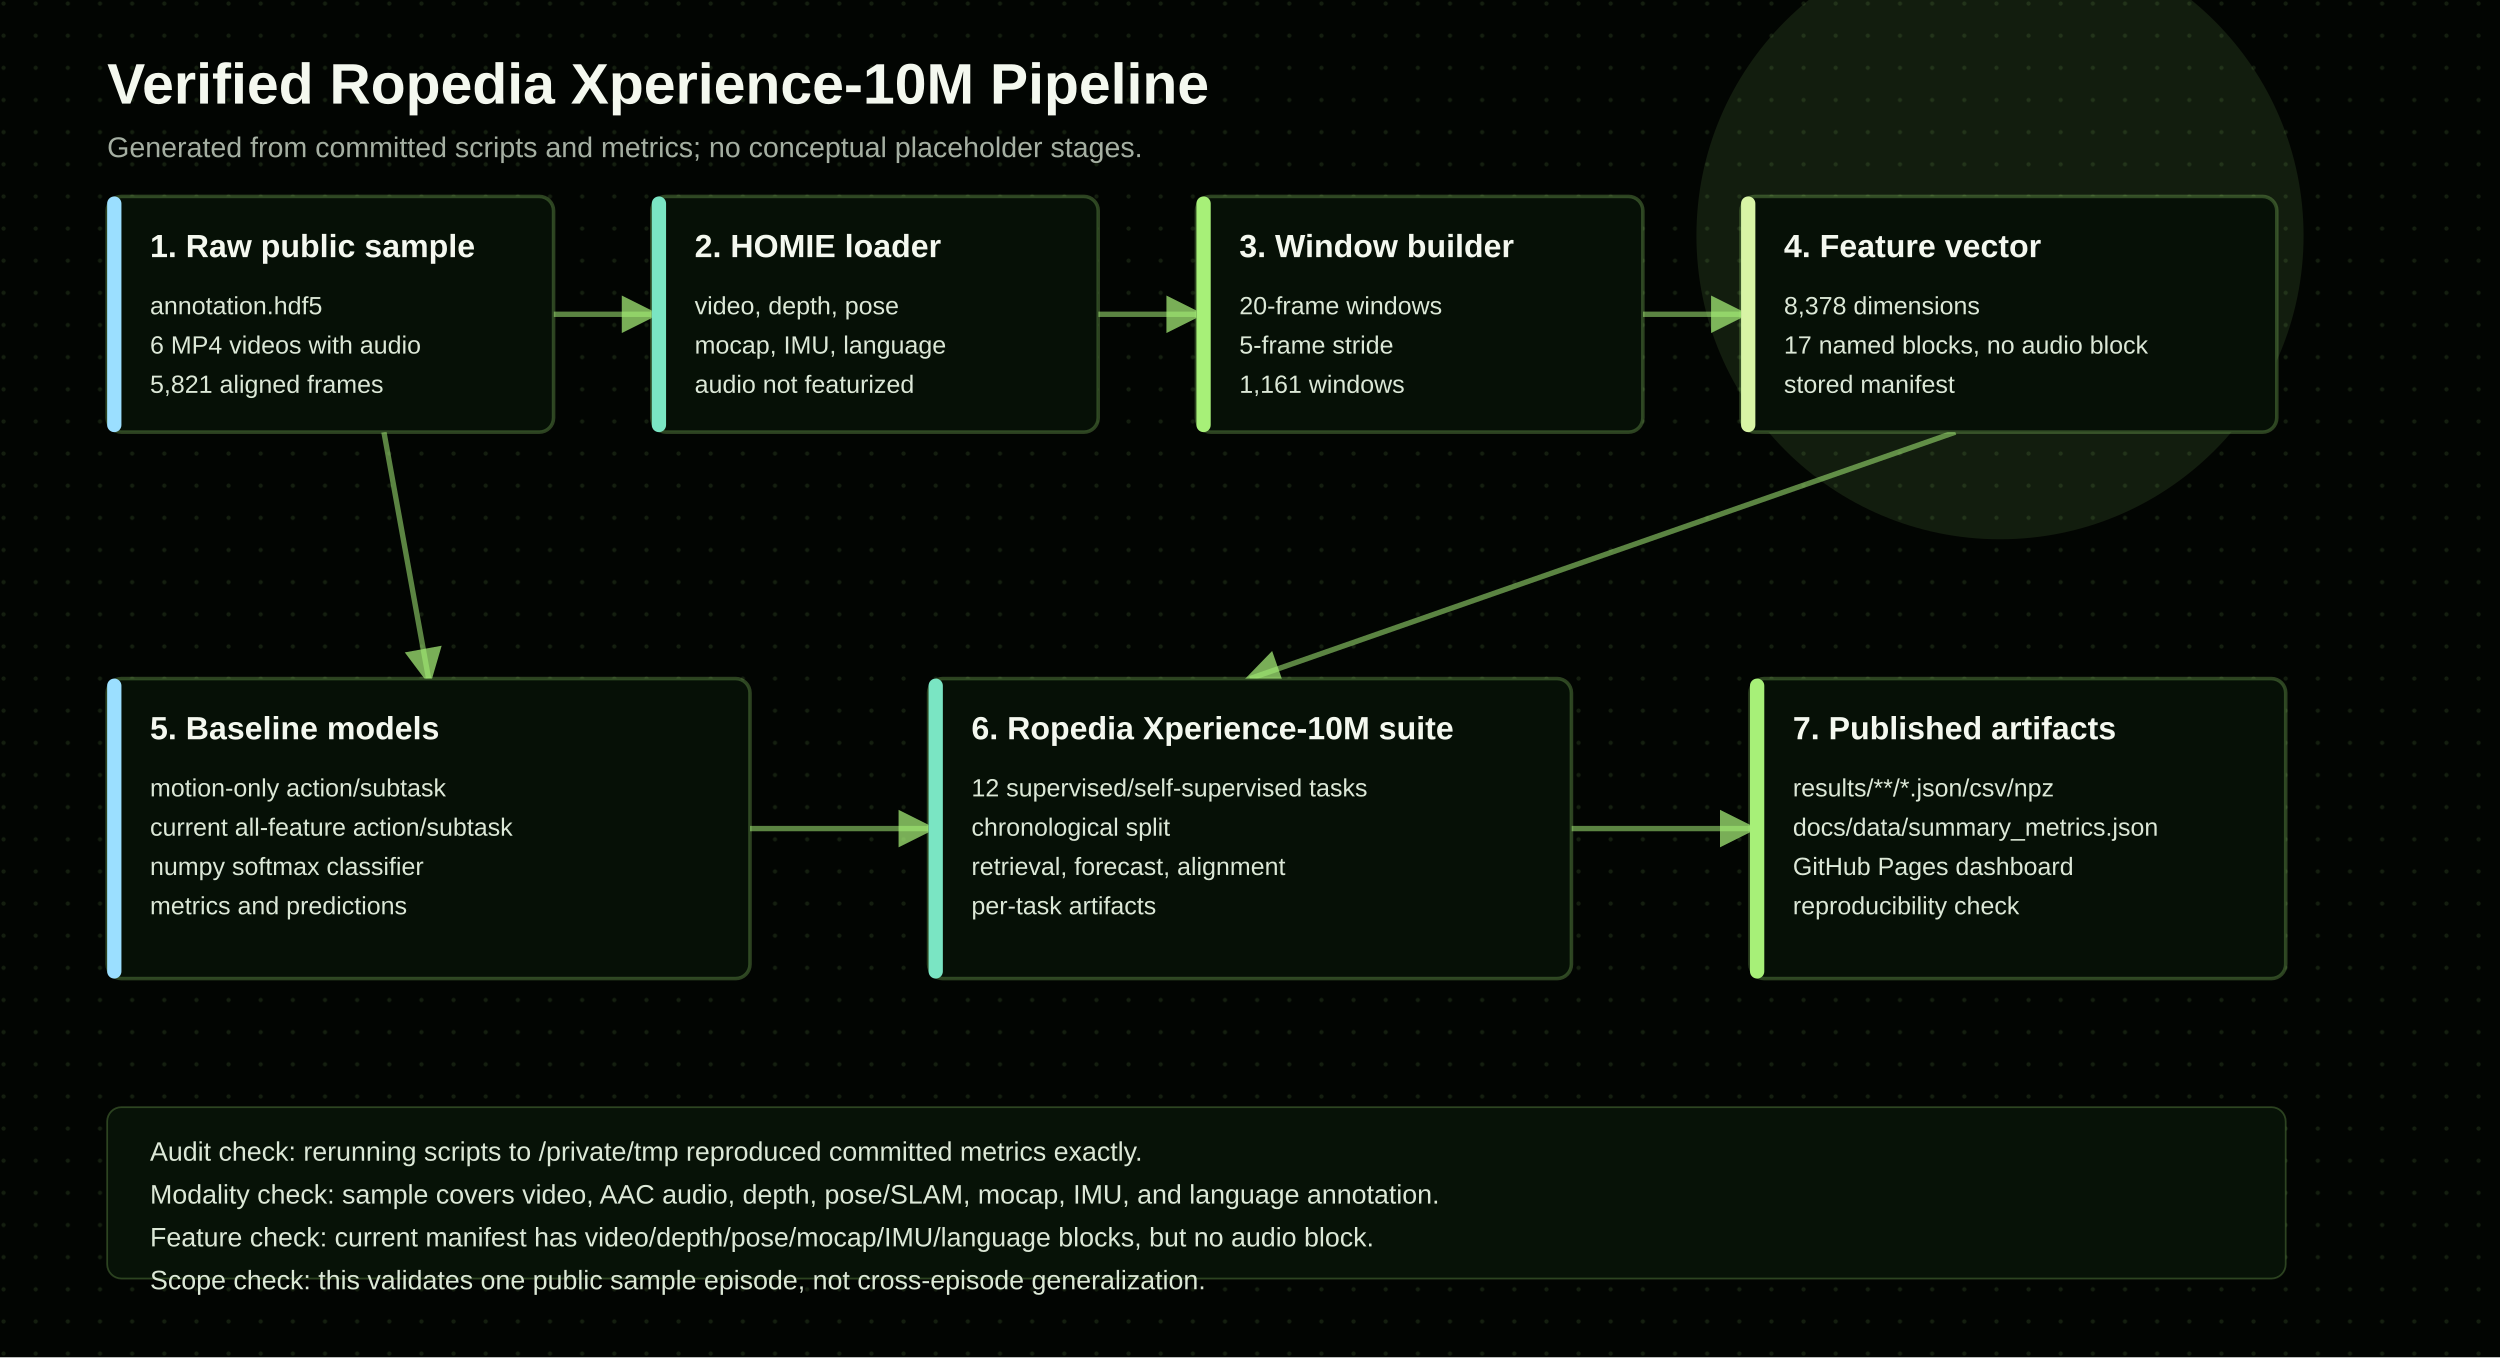
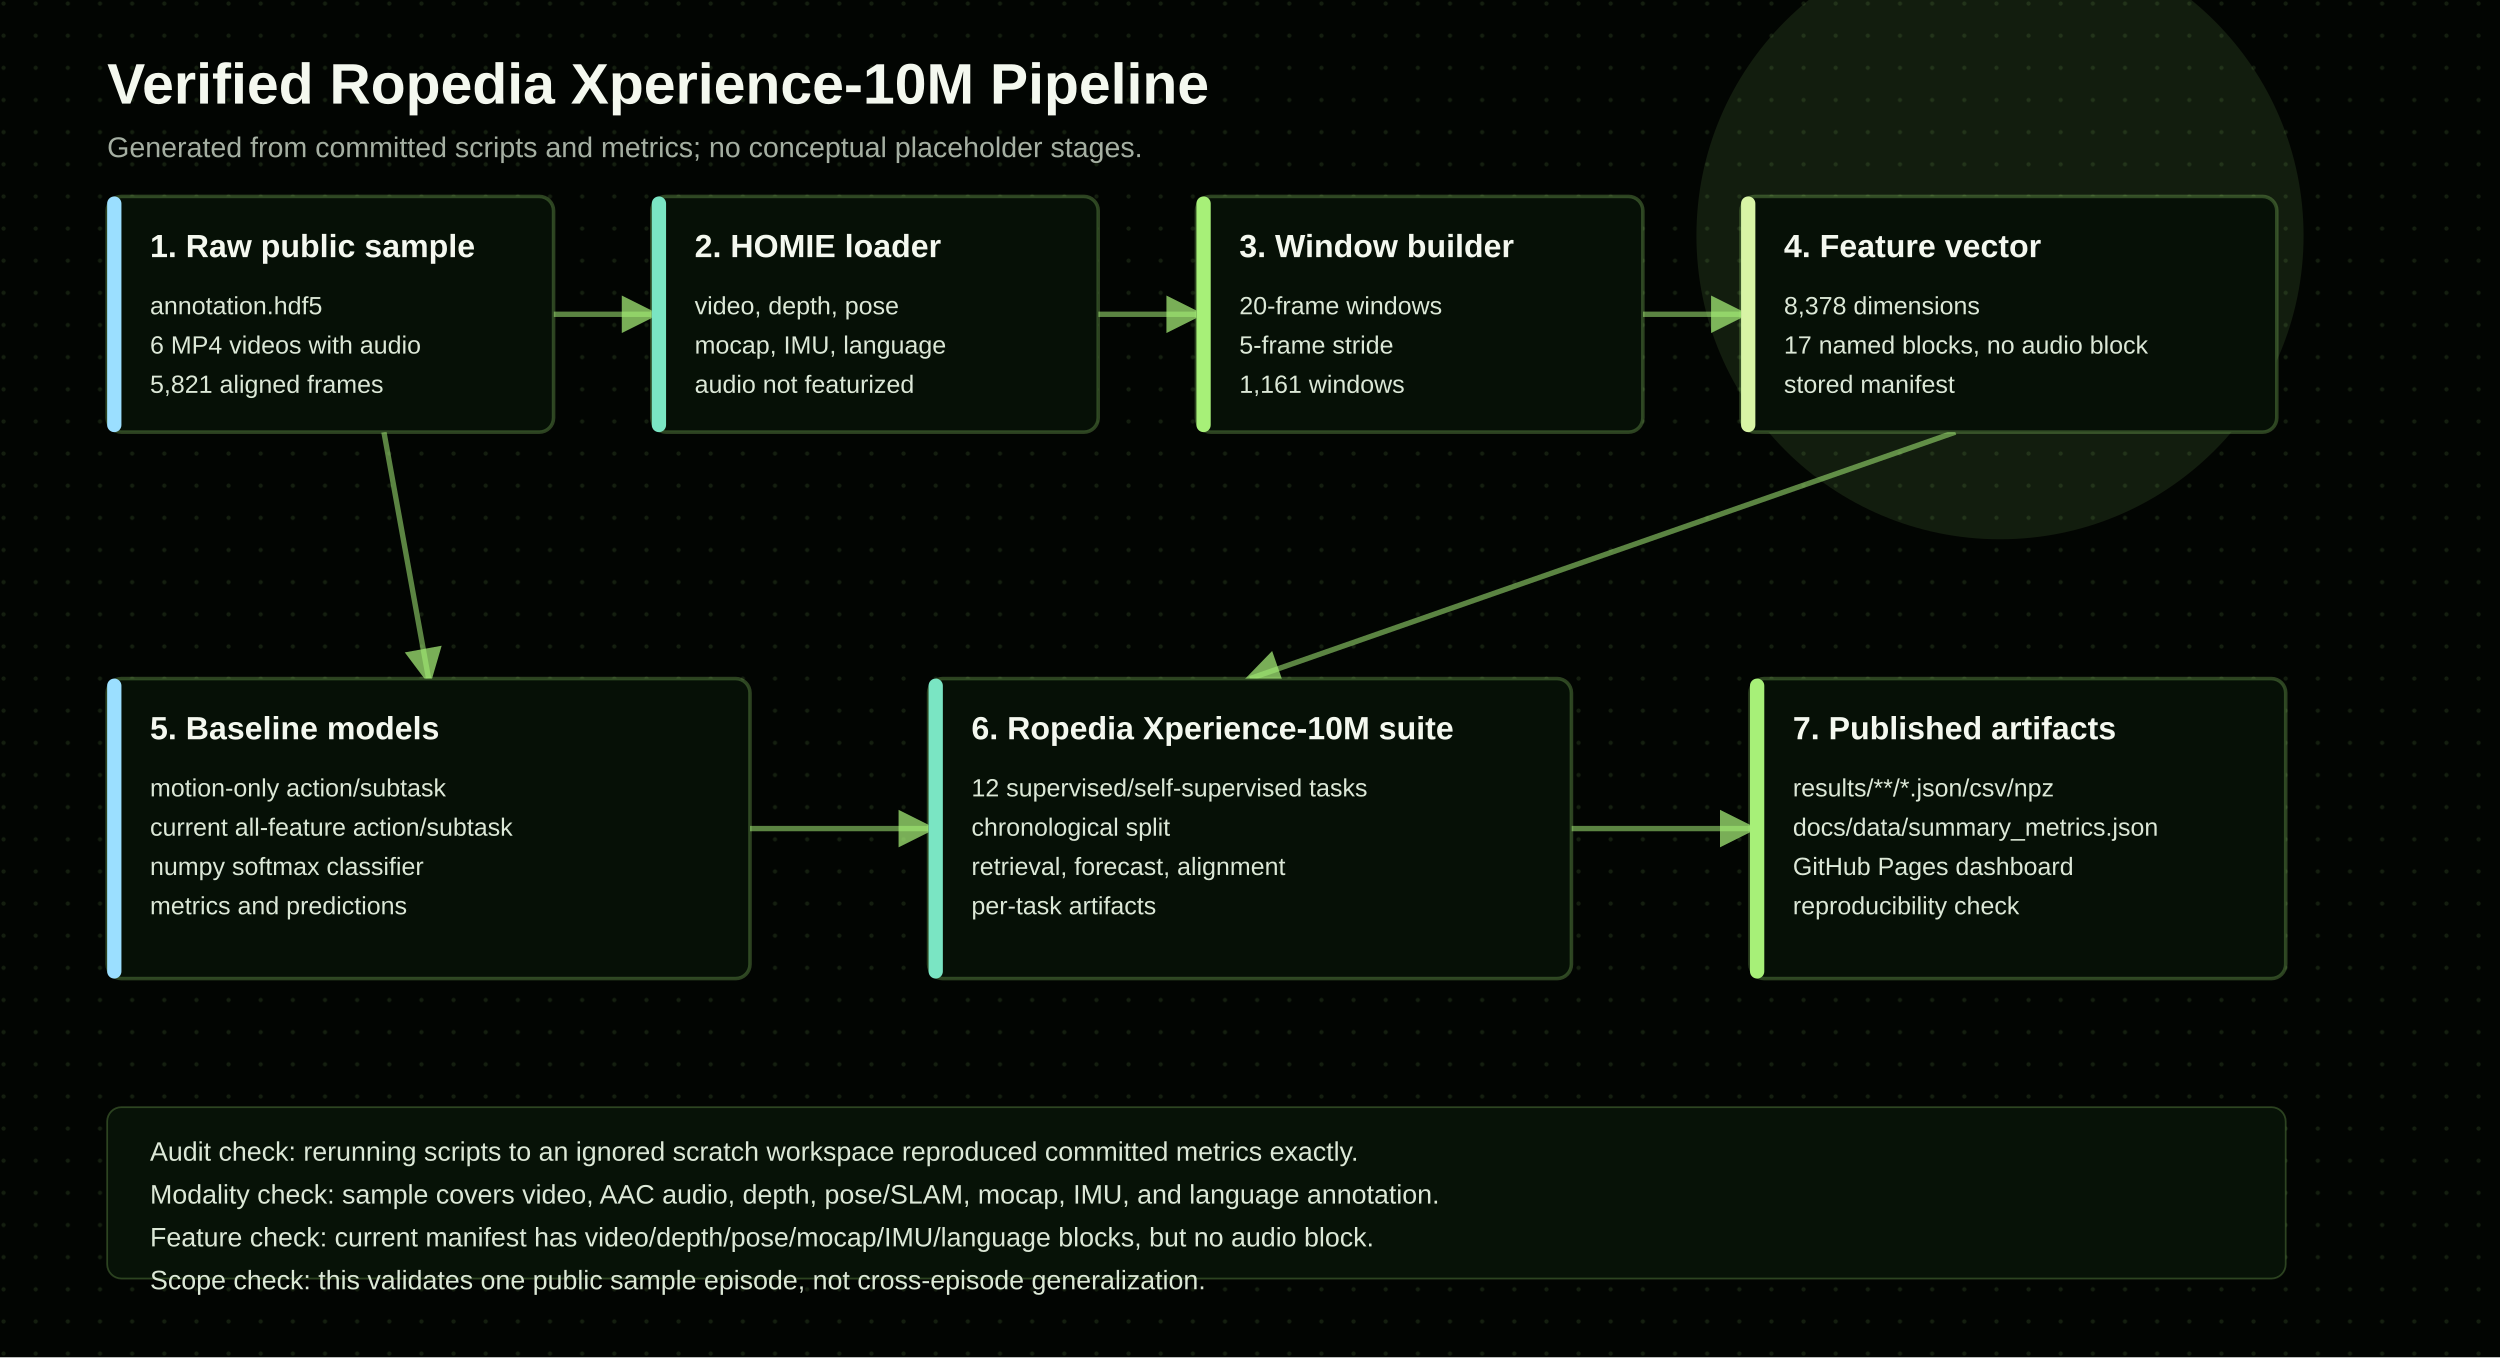
<svg xmlns="http://www.w3.org/2000/svg" width="1400" height="760" viewBox="0 0 1400 760">
  <defs>
    <pattern id="dotgrid" width="18" height="18" patternUnits="userSpaceOnUse">
      <circle cx="2" cy="2" r="1.2" fill="#a7f078" opacity="0.20" />
    </pattern>
    <marker id="arrow" viewBox="0 0 10 10" refX="8" refY="5" markerWidth="7" markerHeight="7" orient="auto-start-reverse">
      <path d="M 0 0 L 10 5 L 0 10 z" fill="#a7f078" fill-opacity="0.72" />
    </marker>
  </defs>
  <rect width="100%" height="100%" fill="#020502" />
  <rect x="0" y="0" width="1400" height="760" fill="#020502" />
  <rect x="0" y="0" width="1400" height="760" fill="url(#dotgrid)" opacity="0.55" />
  <circle cx="1120" cy="132" r="170" fill="#a7f078" opacity="0.10" />
  <text x="60" y="58" font-family="Inter Tight, Arial, sans-serif" font-size="32" font-weight="800" fill="#f4f8ef">Verified Ropedia Xperience-10M Pipeline</text>
  <text x="60" y="88" font-family="Space Grotesk, Arial, sans-serif" font-size="16" fill="#a5afa2">Generated from committed scripts and metrics; no conceptual placeholder stages.</text>
  <line x1="310" y1="176" x2="365" y2="176" stroke="#a7f078" stroke-opacity="0.54" stroke-width="3" marker-end="url(#arrow)" />
  <line x1="615" y1="176" x2="670" y2="176" stroke="#a7f078" stroke-opacity="0.54" stroke-width="3" marker-end="url(#arrow)" />
  <line x1="920" y1="176" x2="975" y2="176" stroke="#a7f078" stroke-opacity="0.54" stroke-width="3" marker-end="url(#arrow)" />
  <line x1="215" y1="242" x2="240" y2="380" stroke="#a7f078" stroke-opacity="0.54" stroke-width="3" marker-end="url(#arrow)" />
  <line x1="1095" y1="242" x2="700" y2="380" stroke="#a7f078" stroke-opacity="0.54" stroke-width="3" marker-end="url(#arrow)" />
  <line x1="420" y1="464" x2="520" y2="464" stroke="#a7f078" stroke-opacity="0.54" stroke-width="3" marker-end="url(#arrow)" />
  <line x1="880" y1="464" x2="980" y2="464" stroke="#a7f078" stroke-opacity="0.54" stroke-width="3" marker-end="url(#arrow)" />
  <rect x="60" y="110" width="250" height="132" rx="8" fill="#061006" stroke="#a7f078" stroke-opacity="0.26" stroke-width="2" />
  <rect x="60" y="110" width="8" height="132" rx="4" fill="#9bdfff" />
  <text x="84" y="144" font-family="Inter Tight, Arial, sans-serif" font-size="18" font-weight="800" fill="#f4f8ef">1. Raw public sample</text>
  <text x="84" y="176" font-family="Space Grotesk, Arial, sans-serif" font-size="14" fill="#dce8d7">annotation.hdf5</text>
  <text x="84" y="198" font-family="Space Grotesk, Arial, sans-serif" font-size="14" fill="#dce8d7">6 MP4 videos with audio</text>
  <text x="84" y="220" font-family="Space Grotesk, Arial, sans-serif" font-size="14" fill="#dce8d7">5,821 aligned frames</text>
  <rect x="365" y="110" width="250" height="132" rx="8" fill="#061006" stroke="#a7f078" stroke-opacity="0.26" stroke-width="2" />
  <rect x="365" y="110" width="8" height="132" rx="4" fill="#7ae5c3" />
  <text x="389" y="144" font-family="Inter Tight, Arial, sans-serif" font-size="18" font-weight="800" fill="#f4f8ef">2. HOMIE loader</text>
  <text x="389" y="176" font-family="Space Grotesk, Arial, sans-serif" font-size="14" fill="#dce8d7">video, depth, pose</text>
  <text x="389" y="198" font-family="Space Grotesk, Arial, sans-serif" font-size="14" fill="#dce8d7">mocap, IMU, language</text>
  <text x="389" y="220" font-family="Space Grotesk, Arial, sans-serif" font-size="14" fill="#dce8d7">audio not featurized</text>
  <rect x="670" y="110" width="250" height="132" rx="8" fill="#061006" stroke="#a7f078" stroke-opacity="0.26" stroke-width="2" />
  <rect x="670" y="110" width="8" height="132" rx="4" fill="#a7f078" />
  <text x="694" y="144" font-family="Inter Tight, Arial, sans-serif" font-size="18" font-weight="800" fill="#f4f8ef">3. Window builder</text>
  <text x="694" y="176" font-family="Space Grotesk, Arial, sans-serif" font-size="14" fill="#dce8d7">20-frame windows</text>
  <text x="694" y="198" font-family="Space Grotesk, Arial, sans-serif" font-size="14" fill="#dce8d7">5-frame stride</text>
  <text x="694" y="220" font-family="Space Grotesk, Arial, sans-serif" font-size="14" fill="#dce8d7">1,161 windows</text>
  <rect x="975" y="110" width="300" height="132" rx="8" fill="#061006" stroke="#a7f078" stroke-opacity="0.26" stroke-width="2" />
  <rect x="975" y="110" width="8" height="132" rx="4" fill="#d8f4a5" />
  <text x="999" y="144" font-family="Inter Tight, Arial, sans-serif" font-size="18" font-weight="800" fill="#f4f8ef">4. Feature vector</text>
  <text x="999" y="176" font-family="Space Grotesk, Arial, sans-serif" font-size="14" fill="#dce8d7">8,378 dimensions</text>
  <text x="999" y="198" font-family="Space Grotesk, Arial, sans-serif" font-size="14" fill="#dce8d7">17 named blocks, no audio block</text>
  <text x="999" y="220" font-family="Space Grotesk, Arial, sans-serif" font-size="14" fill="#dce8d7">stored manifest</text>
  <rect x="60" y="380" width="360" height="168" rx="8" fill="#061006" stroke="#a7f078" stroke-opacity="0.26" stroke-width="2" />
  <rect x="60" y="380" width="8" height="168" rx="4" fill="#9bdfff" />
  <text x="84" y="414" font-family="Inter Tight, Arial, sans-serif" font-size="18" font-weight="800" fill="#f4f8ef">5. Baseline models</text>
  <text x="84" y="446" font-family="Space Grotesk, Arial, sans-serif" font-size="14" fill="#dce8d7">motion-only action/subtask</text>
  <text x="84" y="468" font-family="Space Grotesk, Arial, sans-serif" font-size="14" fill="#dce8d7">current all-feature action/subtask</text>
  <text x="84" y="490" font-family="Space Grotesk, Arial, sans-serif" font-size="14" fill="#dce8d7">numpy softmax classifier</text>
  <text x="84" y="512" font-family="Space Grotesk, Arial, sans-serif" font-size="14" fill="#dce8d7">metrics and predictions</text>
  <rect x="520" y="380" width="360" height="168" rx="8" fill="#061006" stroke="#a7f078" stroke-opacity="0.26" stroke-width="2" />
  <rect x="520" y="380" width="8" height="168" rx="4" fill="#7ae5c3" />
  <text x="544" y="414" font-family="Inter Tight, Arial, sans-serif" font-size="18" font-weight="800" fill="#f4f8ef">6. Ropedia Xperience-10M suite</text>
  <text x="544" y="446" font-family="Space Grotesk, Arial, sans-serif" font-size="14" fill="#dce8d7">12 supervised/self-supervised tasks</text>
  <text x="544" y="468" font-family="Space Grotesk, Arial, sans-serif" font-size="14" fill="#dce8d7">chronological split</text>
  <text x="544" y="490" font-family="Space Grotesk, Arial, sans-serif" font-size="14" fill="#dce8d7">retrieval, forecast, alignment</text>
  <text x="544" y="512" font-family="Space Grotesk, Arial, sans-serif" font-size="14" fill="#dce8d7">per-task artifacts</text>
  <rect x="980" y="380" width="300" height="168" rx="8" fill="#061006" stroke="#a7f078" stroke-opacity="0.26" stroke-width="2" />
  <rect x="980" y="380" width="8" height="168" rx="4" fill="#a7f078" />
  <text x="1004" y="414" font-family="Inter Tight, Arial, sans-serif" font-size="18" font-weight="800" fill="#f4f8ef">7. Published artifacts</text>
  <text x="1004" y="446" font-family="Space Grotesk, Arial, sans-serif" font-size="14" fill="#dce8d7">results/**/*.json/csv/npz</text>
  <text x="1004" y="468" font-family="Space Grotesk, Arial, sans-serif" font-size="14" fill="#dce8d7">docs/data/summary_metrics.json</text>
  <text x="1004" y="490" font-family="Space Grotesk, Arial, sans-serif" font-size="14" fill="#dce8d7">GitHub Pages dashboard</text>
  <text x="1004" y="512" font-family="Space Grotesk, Arial, sans-serif" font-size="14" fill="#dce8d7">reproducibility check</text>
  <rect x="60" y="620" width="1220" height="96" rx="8" fill="#071207" stroke="#a7f078" stroke-opacity="0.24" />
-   <text x="84" y="650" font-family="Space Grotesk, Arial, sans-serif" font-size="15" fill="#dce8d7">Audit check: rerunning scripts to /private/tmp reproduced committed metrics exactly.</text>
+   <text x="84" y="650" font-family="Space Grotesk, Arial, sans-serif" font-size="15" fill="#dce8d7">Audit check: rerunning scripts to an ignored scratch workspace reproduced committed metrics exactly.</text>
  <text x="84" y="674" font-family="Space Grotesk, Arial, sans-serif" font-size="15" fill="#dce8d7">Modality check: sample covers video, AAC audio, depth, pose/SLAM, mocap, IMU, and language annotation.</text>
  <text x="84" y="698" font-family="Space Grotesk, Arial, sans-serif" font-size="15" fill="#dce8d7">Feature check: current manifest has video/depth/pose/mocap/IMU/language blocks, but no audio block.</text>
  <text x="84" y="722" font-family="Space Grotesk, Arial, sans-serif" font-size="15" fill="#dce8d7">Scope check: this validates one public sample episode, not cross-episode generalization.</text>
</svg>
